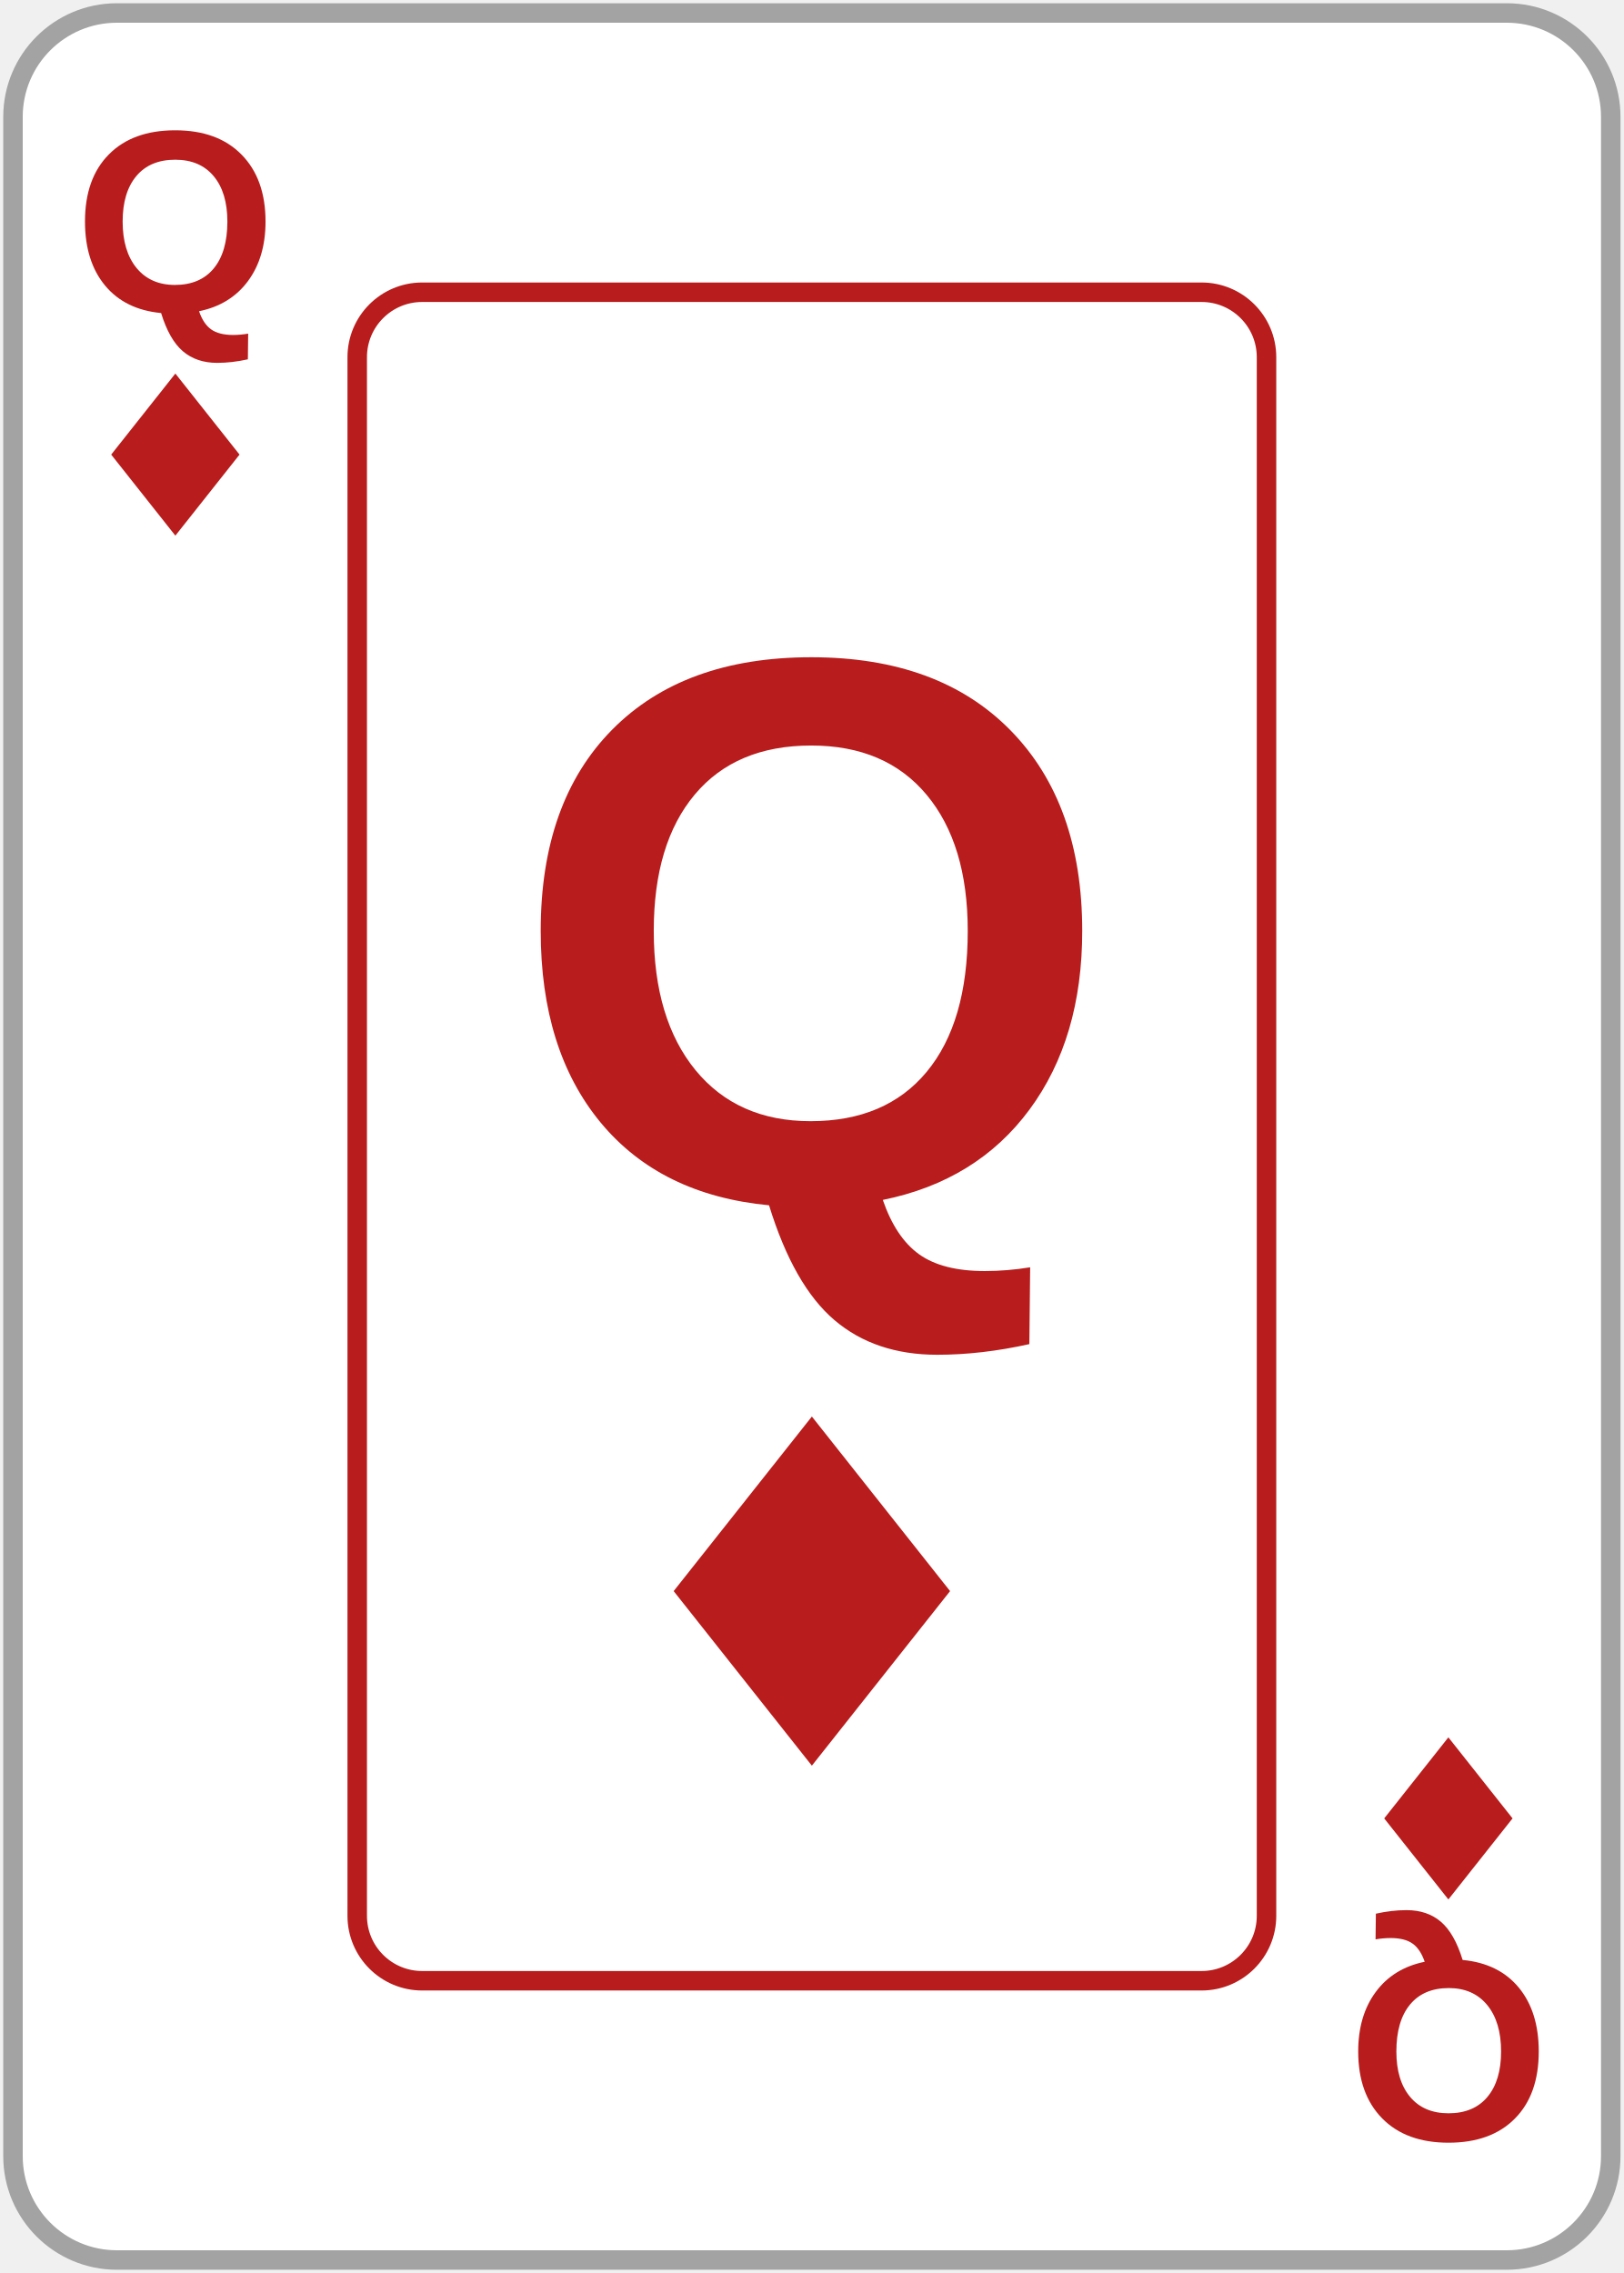
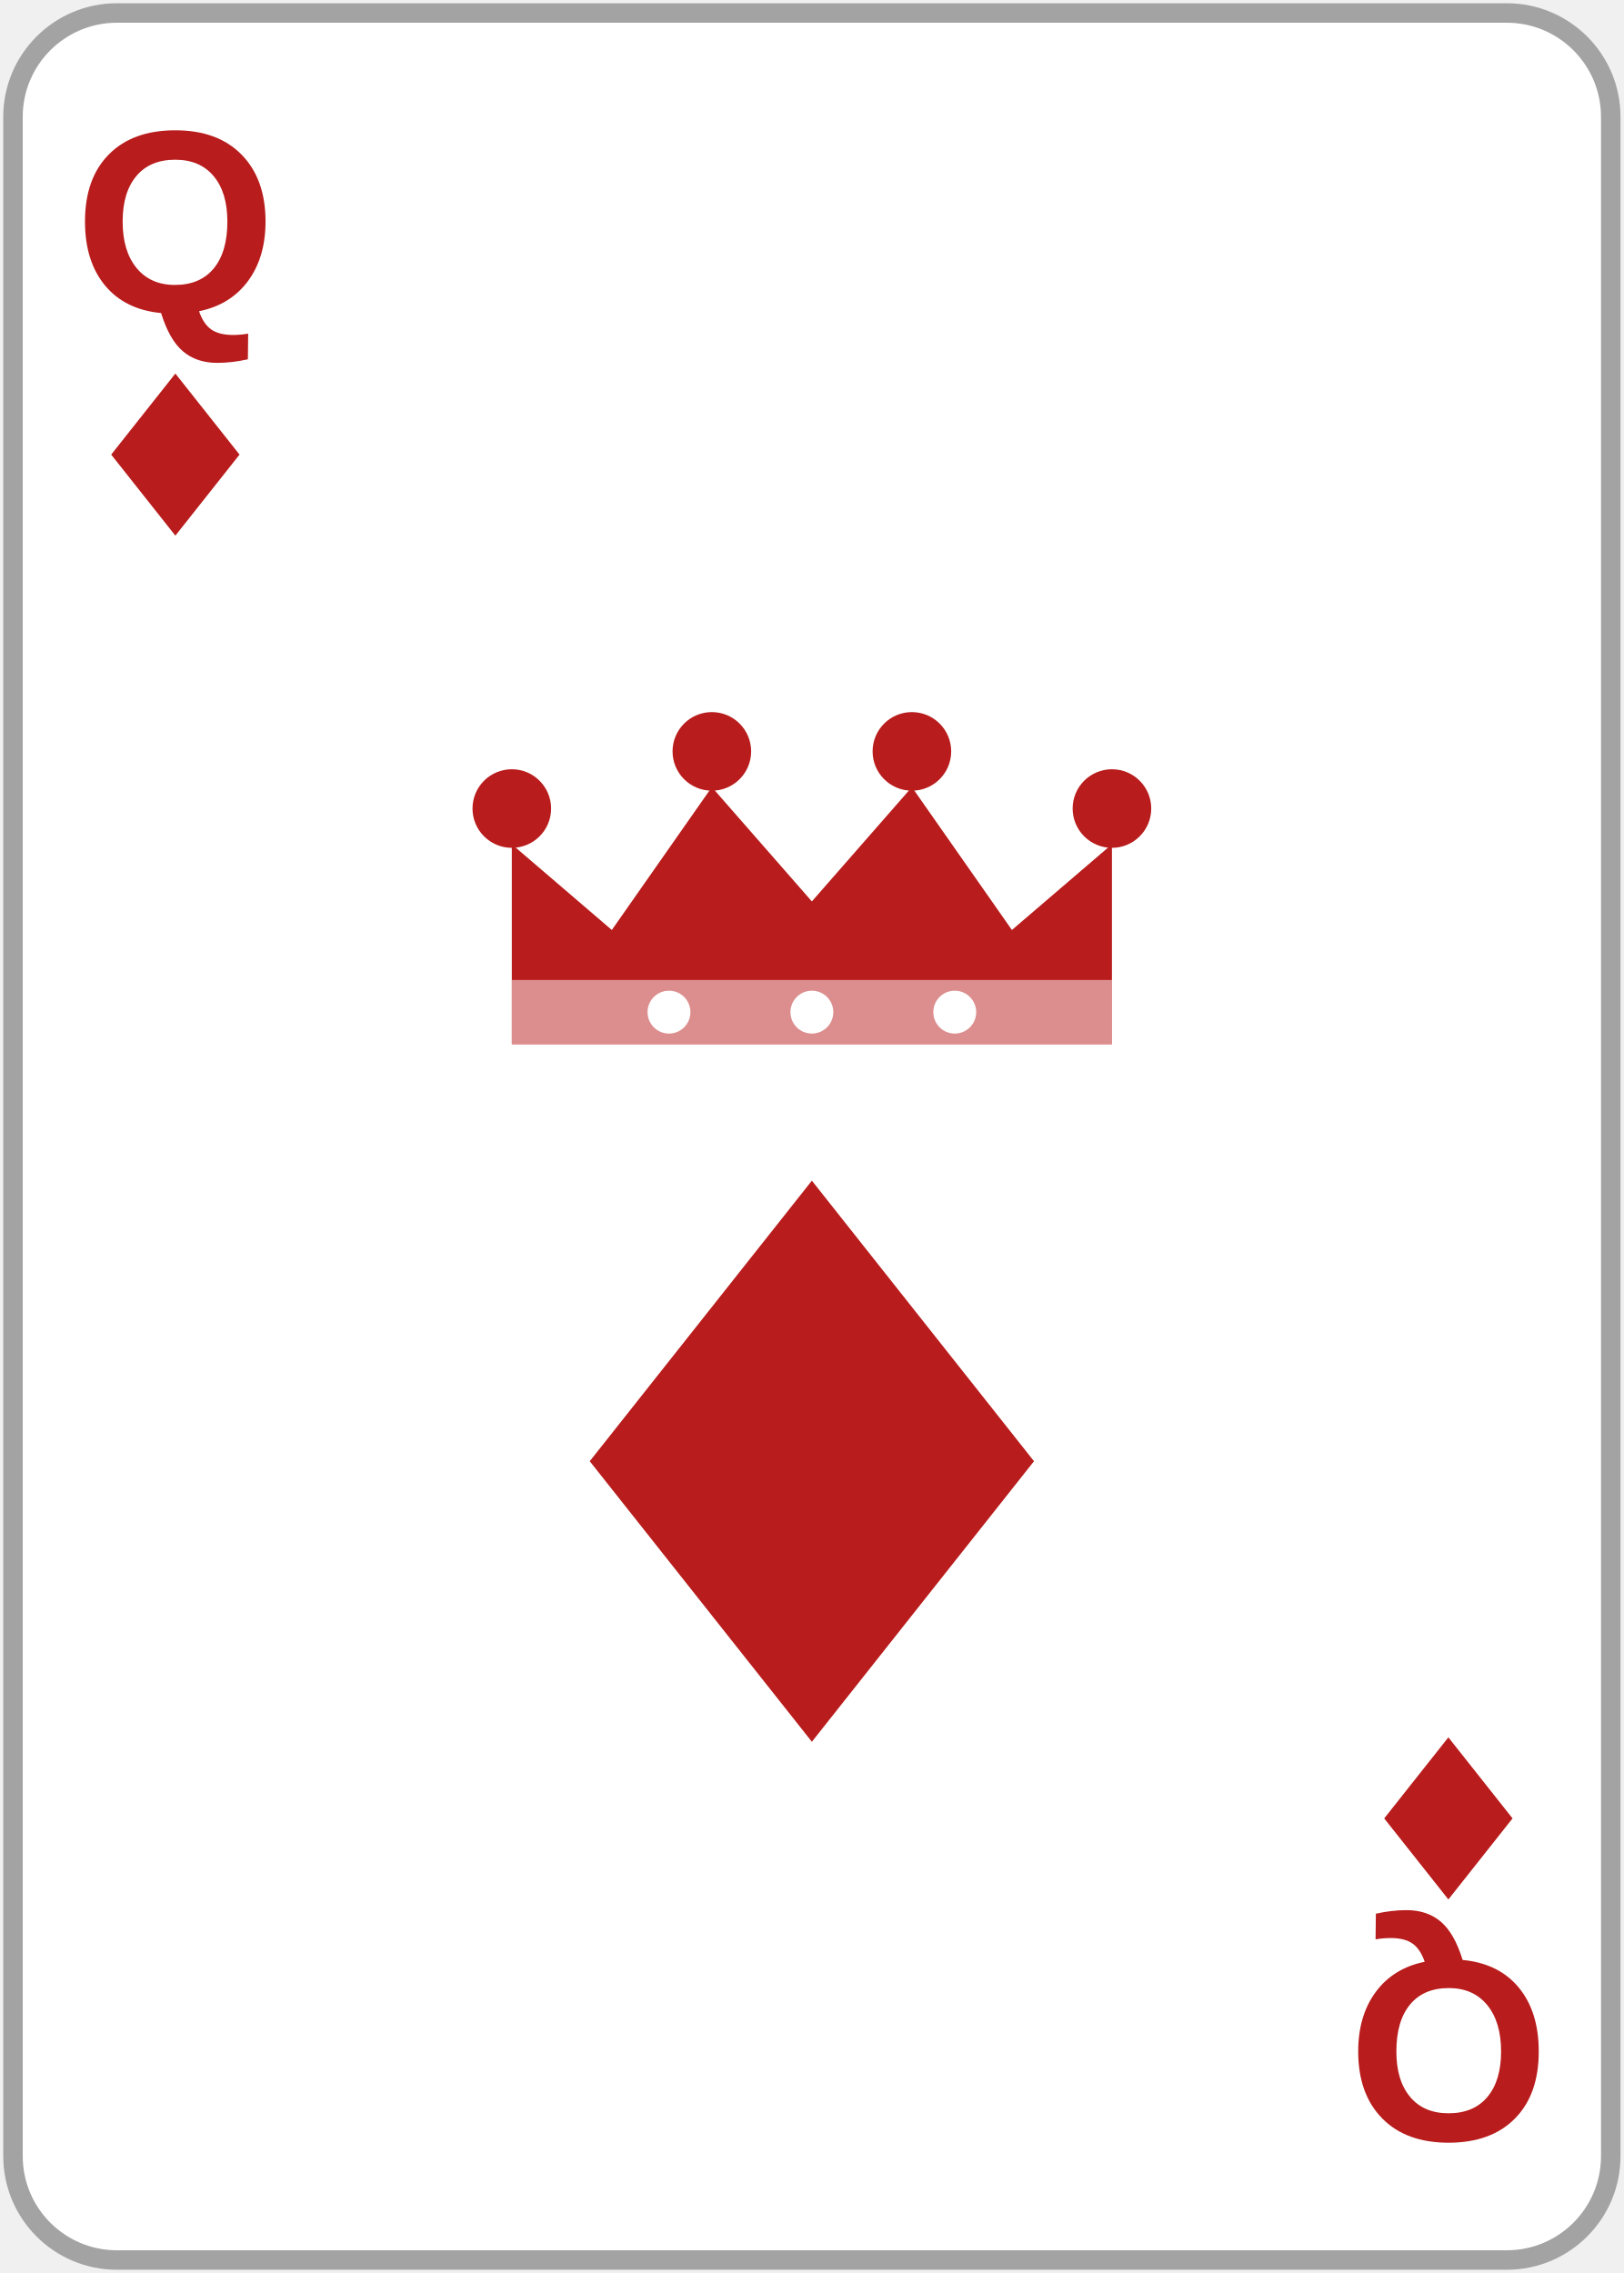
<svg xmlns="http://www.w3.org/2000/svg" viewBox="0 0 250 350" role="img">
  <rect x="2" y="2" width="246" height="346" rx="16" fill="#ffffff" stroke="#a3a3a3" stroke-width="3" />
  <g fill="#b91c1c" color="#b91c1c" font-family="Arial, Helvetica, sans-serif">
    <text x="27" y="48" font-size="40" font-weight="700" text-anchor="middle">Q</text>
    <g transform="translate(14 57) scale(0.26)">
      <path d="M50 2 L88 50 L50 98 L12 50 Z" />
    </g>
    <g transform="rotate(180 125 175)">
      <text x="27" y="48" font-size="40" font-weight="700" text-anchor="middle">Q</text>
      <g transform="translate(14 57) scale(0.26)">
        <path d="M50 2 L88 50 L50 98 L12 50 Z" />
      </g>
    </g>
-     <rect x="55" y="45" width="140" height="260" rx="10" fill="none" stroke="currentColor" stroke-width="3" />
-     <text x="125" y="185" font-size="120" font-weight="700" text-anchor="middle">Q</text>
-     <g transform="translate(97 217) scale(0.56)">
+     <g transform="translate(70 97) scale(1.1)">
+       <path d="M8 58 L8 30 L22 42 L36 22 L50 38 L64 22 L78 42 L92 30 L92 58 Z" />
+       <circle cx="8" cy="25" r="5.5" />
+       <circle cx="36" cy="17" r="5.5" />
+       <circle cx="64" cy="17" r="5.5" />
+       <circle cx="92" cy="25" r="5.5" />
+       <rect x="8" y="49" width="84" height="9" fill="#ffffff" opacity="0.5" />
+       <circle cx="30" cy="53.5" r="3" fill="#ffffff" />
+       <circle cx="50" cy="53.5" r="3" fill="#ffffff" />
+       <circle cx="70" cy="53.5" r="3" fill="#ffffff" />
+     </g>
+     <g transform="translate(80 180) scale(0.9)">
      <path d="M50 2 L88 50 L50 98 L12 50 Z" />
    </g>
  </g>
</svg>
